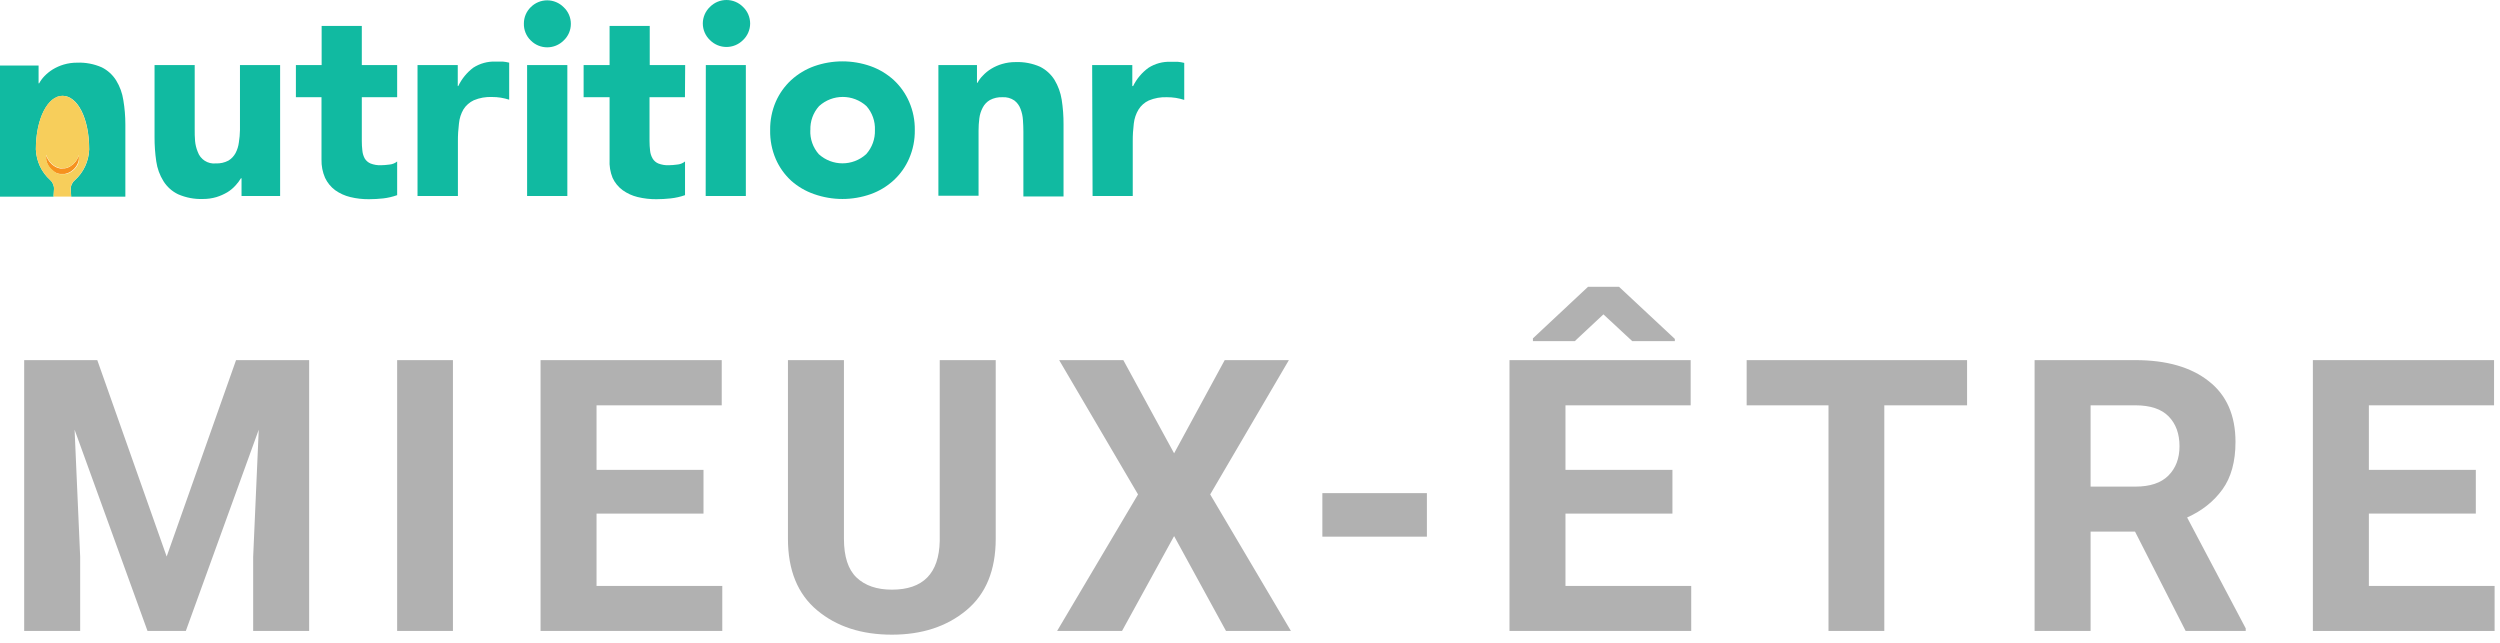
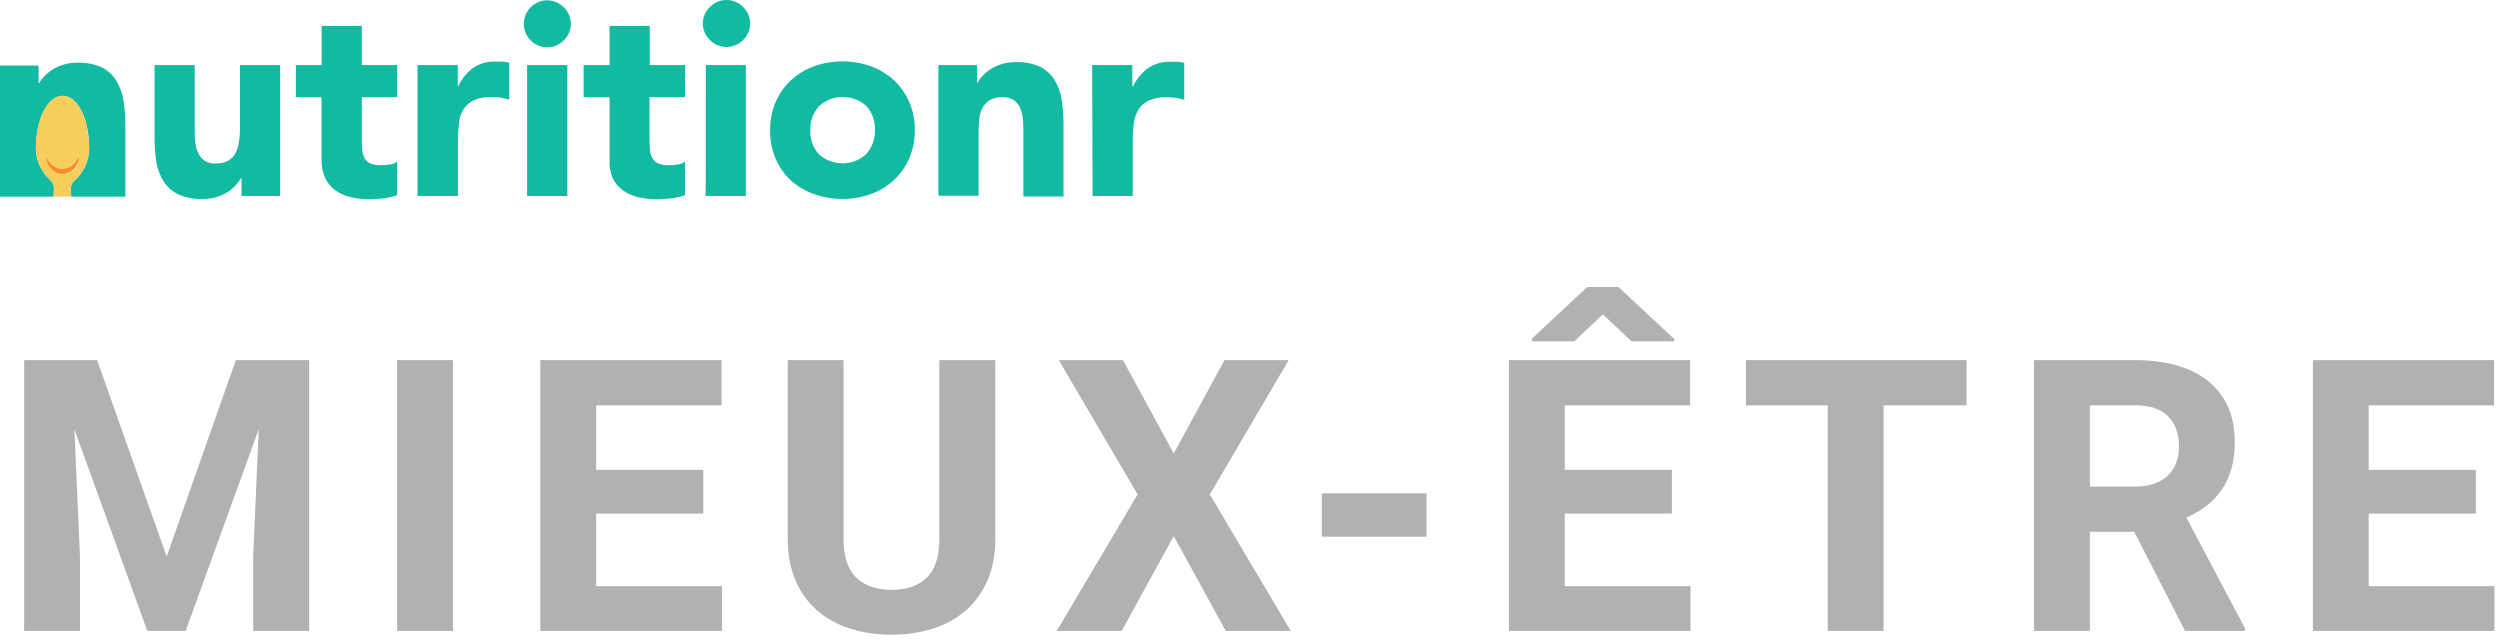
<svg xmlns="http://www.w3.org/2000/svg" width="210px" height="54px" viewBox="0 0 210 54" version="1.1">
  <g id="website-2.1" stroke="none" stroke-width="1" fill="none" fill-rule="evenodd">
    <g id="nutr-perf-vs-mieux" transform="translate(-145, -109)">
      <g id="logo-mieux-etre" transform="translate(145, 109)">
-         <text id="MIEUX-ÊTRE" font-family="Roboto-Bold, Roboto" font-size="32" font-weight="bold" letter-spacing="3" fill="#B1B1B1">
-           <tspan x="0" y="53">MIEUX-ÊTR</tspan>
-           <tspan x="192.25" y="53">E</tspan>
-         </text>
+         <path d="M8.156,30.25 L14,46.75 L19.812,30.25 L25.969,30.25 L25.969,53 L21.266,53 L21.266,46.781 L21.734,36.047 L15.594,53 L12.375,53 L6.25,36.062 L6.719,46.781 L6.719,53 L2.031,53 L2.031,30.25 L8.156,30.25 Z M38.047,53 L33.359,53 L33.359,30.25 L38.047,30.25 L38.047,53 Z M59.078,43.141 L50.078,43.141 L50.078,49.234 L60.641,49.234 L60.641,53 L45.391,53 L45.391,30.25 L60.609,30.25 L60.609,34.047 L50.078,34.047 L50.078,39.469 L59.078,39.469 L59.078,43.141 Z M83.609,30.25 L83.609,45.266 C83.609,46.578 83.391,47.737 82.953,48.742 C82.516,49.747 81.911,50.589 81.141,51.266 C80.37,51.943 79.451,52.453 78.383,52.797 C77.315,53.141 76.151,53.312 74.891,53.312 C73.62,53.312 72.451,53.141 71.383,52.797 C70.315,52.453 69.396,51.943 68.625,51.266 C67.854,50.589 67.253,49.747 66.82,48.742 C66.388,47.737 66.172,46.578 66.172,45.266 L66.172,30.25 L70.859,30.25 L70.859,45.266 C70.859,46.755 71.216,47.841 71.93,48.523 C72.643,49.206 73.63,49.547 74.891,49.547 C76.161,49.547 77.148,49.206 77.852,48.523 C78.555,47.841 78.906,46.755 78.906,45.266 L78.906,30.25 L83.609,30.25 Z M98.594,38.094 L102.859,30.25 L108.25,30.25 L101.625,41.531 L108.422,53 L102.969,53 L98.594,45.031 L94.219,53 L88.766,53 L95.562,41.531 L88.938,30.25 L94.328,30.25 L98.594,38.094 Z M119.828,45.078 L111.031,45.078 L111.031,41.438 L119.828,41.438 L119.828,45.078 Z M140.438,43.141 L131.438,43.141 L131.438,49.234 L142,49.234 L142,53 L126.75,53 L126.75,30.25 L141.969,30.25 L141.969,34.047 L131.438,34.047 L131.438,39.469 L140.438,39.469 L140.438,43.141 Z M140.641,28.484 L140.641,28.672 L137.047,28.672 L134.641,26.406 L132.234,28.672 L128.703,28.672 L128.703,28.422 L133.328,24.109 L135.953,24.109 L140.641,28.484 Z M165.188,34.047 L158.219,34.047 L158.219,53 L153.531,53 L153.531,34.047 L146.656,34.047 L146.656,30.25 L165.188,30.25 L165.188,34.047 Z M179.281,44.672 L175.547,44.672 L175.547,53 L170.859,53 L170.859,30.25 L179.312,30.25 C180.625,30.25 181.802,30.398 182.844,30.695 C183.885,30.992 184.766,31.43 185.484,32.008 C186.203,32.586 186.755,33.302 187.141,34.156 C187.526,35.01 187.719,36 187.719,37.125 C187.719,37.958 187.625,38.706 187.438,39.367 C187.25,40.029 186.979,40.617 186.625,41.133 C186.271,41.648 185.844,42.099 185.344,42.484 C184.844,42.87 184.281,43.203 183.656,43.484 L188.578,52.781 L188.578,53 L183.547,53 L179.281,44.672 Z M175.547,40.875 L179.328,40.875 C179.943,40.875 180.482,40.794 180.945,40.633 C181.409,40.471 181.794,40.242 182.102,39.945 C182.409,39.648 182.641,39.294 182.797,38.883 C182.953,38.471 183.031,38.01 183.031,37.5 C183.031,36.427 182.727,35.583 182.117,34.969 C181.508,34.354 180.573,34.047 179.312,34.047 L175.547,34.047 L175.547,40.875 Z M207.969,43.141 L198.969,43.141 L198.969,49.234 L209.531,49.234 L209.531,53 L194.281,53 L194.281,30.25 L209.5,30.25 L209.5,34.047 L198.969,34.047 L198.969,39.469 L207.969,39.469 L207.969,43.141 Z" id="MIEUX-ÊTRE" fill="#B1B1B1" />
        <g id="logo-vert">
          <path d="M10.53,10.449 L10.53,16.52 L5.982,16.52 L5.946,15.913 C5.932,15.614 6.059,15.326 6.289,15.136 C7.022,14.477 7.457,13.545 7.494,12.556 C7.494,9.89 6.494,8.051 5.259,8.051 C4.024,8.051 3.012,9.951 3.012,12.55 C3.051,13.537 3.485,14.466 4.217,15.124 C4.44,15.322 4.558,15.614 4.536,15.913 L4.5,16.52 L0,16.52 L0,5.507 L3.241,5.507 L3.241,7 L3.289,7 C3.409,6.778 3.559,6.574 3.735,6.393 C3.944,6.177 4.179,5.987 4.434,5.829 C4.723,5.655 5.032,5.518 5.355,5.422 C5.721,5.315 6.101,5.262 6.482,5.264 C7.193,5.236 7.902,5.371 8.554,5.659 C9.048,5.907 9.465,6.287 9.759,6.758 C10.069,7.263 10.274,7.827 10.361,8.415 C10.474,9.087 10.53,9.767 10.53,10.449 Z" id="Shape" fill="#11BAA1" fill-rule="nonzero" />
          <path d="M5.259,14.146 C5.315,14.15 5.372,14.15 5.428,14.146 C5.479,14.144 5.53,14.134 5.578,14.116 C5.683,14.085 5.784,14.042 5.88,13.989 C5.971,13.933 6.057,13.87 6.139,13.8 C6.212,13.732 6.28,13.659 6.343,13.582 C6.441,13.454 6.52,13.313 6.578,13.163 C6.597,13.12 6.611,13.075 6.62,13.029 L6.62,12.981 L6.62,13.029 C6.625,13.08 6.625,13.131 6.62,13.181 C6.629,13.262 6.629,13.343 6.62,13.424 C6.603,13.526 6.572,13.626 6.53,13.721 C6.429,13.962 6.267,14.171 6.06,14.329 C5.944,14.421 5.814,14.495 5.675,14.547 C5.6,14.572 5.523,14.592 5.446,14.608 L5.235,14.608 L5.139,14.608 L5.024,14.608 C4.955,14.601 4.887,14.589 4.819,14.571 C4.55,14.468 4.316,14.289 4.145,14.055 C4.07,13.955 4.009,13.845 3.964,13.727 C3.921,13.631 3.89,13.529 3.873,13.424 C3.868,13.345 3.868,13.266 3.873,13.187 C3.869,13.137 3.869,13.086 3.873,13.035 L3.873,12.987 C3.874,13.003 3.874,13.019 3.873,13.035 C3.873,13.066 3.873,13.12 3.922,13.175 C3.979,13.324 4.058,13.463 4.157,13.588 C4.22,13.665 4.288,13.738 4.361,13.806 C4.442,13.877 4.528,13.94 4.62,13.995 C4.715,14.051 4.816,14.094 4.922,14.122 C4.972,14.141 5.025,14.153 5.078,14.159 L5.247,14.159 L5.259,14.146 Z" id="Shape" fill="#F6921E" fill-rule="nonzero" />
          <path d="M7.488,12.55 C7.451,13.539 7.016,14.471 6.283,15.13 C6.053,15.32 5.926,15.608 5.94,15.907 L5.976,16.514 L4.494,16.514 L4.53,15.907 C4.551,15.611 4.436,15.322 4.217,15.124 C3.485,14.466 3.051,13.537 3.012,12.55 C3.012,9.951 4.012,8.045 5.241,8.045 C6.47,8.045 7.488,9.884 7.488,12.55 Z M6.627,13.406 C6.635,13.325 6.635,13.244 6.627,13.163 C6.631,13.112 6.631,13.062 6.627,13.011 L6.627,12.963 L6.627,13.011 C6.617,13.057 6.603,13.102 6.584,13.145 C6.526,13.295 6.447,13.436 6.349,13.564 C6.286,13.641 6.218,13.714 6.145,13.782 C6.063,13.852 5.977,13.915 5.886,13.97 C5.79,14.024 5.689,14.067 5.584,14.098 C5.536,14.116 5.485,14.126 5.434,14.128 C5.378,14.132 5.321,14.132 5.265,14.128 L5.09,14.128 C5.037,14.123 4.984,14.11 4.934,14.092 C4.828,14.063 4.727,14.02 4.633,13.964 C4.54,13.91 4.454,13.847 4.373,13.776 C4.301,13.708 4.232,13.635 4.169,13.557 C4.07,13.433 3.991,13.293 3.934,13.145 C3.934,13.09 3.898,13.035 3.886,13.005 C3.886,12.989 3.886,12.973 3.886,12.956 L3.886,13.005 C3.881,13.055 3.881,13.106 3.886,13.157 C3.88,13.236 3.88,13.315 3.886,13.394 C3.902,13.498 3.933,13.6 3.976,13.697 C4.077,13.938 4.239,14.147 4.446,14.304 C4.554,14.414 4.68,14.505 4.819,14.571 C4.89,14.595 4.963,14.614 5.036,14.626 L5.151,14.626 L5.277,14.626 L5.488,14.626 C5.565,14.61 5.642,14.59 5.717,14.565 C5.856,14.513 5.986,14.44 6.102,14.347 C6.309,14.19 6.471,13.98 6.572,13.74 C6.605,13.631 6.623,13.519 6.627,13.406 Z" id="Shape" fill="#F7CE5B" />
          <path d="M23.53,16.466 L20.289,16.466 L20.289,14.972 L20.241,14.972 C20.109,15.19 19.956,15.393 19.783,15.579 C19.583,15.802 19.352,15.994 19.096,16.15 C18.806,16.321 18.497,16.458 18.175,16.557 C17.809,16.664 17.429,16.717 17.048,16.715 C16.333,16.741 15.621,16.606 14.964,16.32 C14.456,16.077 14.028,15.694 13.729,15.215 C13.416,14.713 13.211,14.15 13.127,13.564 C13.027,12.88 12.978,12.19 12.982,11.499 L12.982,5.464 L16.355,5.464 L16.355,10.862 C16.355,11.178 16.355,11.505 16.386,11.845 C16.414,12.157 16.489,12.462 16.608,12.75 C16.828,13.391 17.457,13.796 18.127,13.727 C18.494,13.743 18.86,13.662 19.187,13.491 C19.441,13.337 19.649,13.117 19.789,12.853 C19.935,12.573 20.029,12.269 20.066,11.955 C20.121,11.615 20.151,11.272 20.157,10.929 L20.157,5.464 L23.53,5.464 L23.53,16.466 Z" id="Shape" fill="#11BAA1" fill-rule="nonzero" />
          <path d="M33.361,8.166 L30.392,8.166 L30.392,11.839 C30.391,12.115 30.407,12.391 30.44,12.665 C30.462,12.893 30.53,13.114 30.639,13.315 C30.753,13.502 30.924,13.649 31.127,13.734 C31.403,13.841 31.698,13.891 31.994,13.879 C32.23,13.875 32.465,13.857 32.699,13.825 C32.941,13.807 33.172,13.716 33.361,13.564 L33.361,16.393 C32.983,16.527 32.591,16.619 32.193,16.666 C31.793,16.71 31.39,16.732 30.988,16.733 C30.458,16.738 29.93,16.677 29.416,16.551 C28.961,16.441 28.532,16.245 28.151,15.974 C27.79,15.704 27.501,15.35 27.307,14.942 C27.095,14.456 26.993,13.93 27.006,13.4 L27.006,8.166 L24.855,8.166 L24.855,5.464 L27.018,5.464 L27.018,2.18 L30.392,2.18 L30.392,5.464 L33.361,5.464 L33.361,8.166 Z" id="Shape" fill="#11BAA1" fill-rule="nonzero" />
          <path d="M35.072,5.464 L38.452,5.464 L38.452,7.231 L38.494,7.231 C38.785,6.62 39.22,6.088 39.759,5.683 C40.316,5.326 40.967,5.148 41.627,5.173 C41.825,5.173 42.018,5.173 42.229,5.173 C42.412,5.188 42.593,5.219 42.771,5.264 L42.771,8.373 C42.538,8.299 42.301,8.243 42.06,8.203 C41.819,8.165 41.575,8.147 41.331,8.148 C40.808,8.125 40.285,8.218 39.801,8.421 C39.446,8.585 39.145,8.849 38.934,9.18 C38.722,9.542 38.593,9.946 38.554,10.364 C38.491,10.861 38.461,11.362 38.464,11.864 L38.464,16.466 L35.072,16.466 L35.072,5.464 Z" id="Shape" fill="#11BAA1" fill-rule="nonzero" />
          <path d="M44.006,1.973 C44.005,1.459 44.212,0.966 44.578,0.607 C44.946,0.236 45.444,0.028 45.964,0.028 C46.484,0.028 46.982,0.236 47.349,0.607 C47.735,0.967 47.954,1.474 47.952,2.004 C47.954,2.533 47.735,3.04 47.349,3.4 C46.585,4.168 45.348,4.168 44.584,3.4 C44.2,3.028 43.99,2.51 44.006,1.973 Z M44.277,5.464 L47.657,5.464 L47.657,16.466 L44.277,16.466 L44.277,5.464 Z" id="Shape" fill="#11BAA1" fill-rule="nonzero" />
          <path d="M57.536,8.166 L54.56,8.166 L54.56,11.839 C54.56,12.115 54.576,12.391 54.608,12.665 C54.632,12.894 54.704,13.116 54.819,13.315 C54.93,13.503 55.1,13.651 55.301,13.734 C55.577,13.841 55.873,13.891 56.169,13.879 C56.404,13.875 56.64,13.857 56.873,13.825 C57.118,13.808 57.351,13.717 57.542,13.564 L57.542,16.393 C57.152,16.53 56.748,16.621 56.337,16.666 C55.937,16.71 55.535,16.732 55.133,16.733 C54.603,16.737 54.075,16.676 53.56,16.551 C53.108,16.442 52.68,16.246 52.301,15.974 C51.938,15.707 51.648,15.352 51.458,14.942 C51.26,14.455 51.174,13.93 51.205,13.406 L51.205,8.166 L49.024,8.166 L49.024,5.464 L51.205,5.464 L51.205,2.18 L54.578,2.18 L54.578,5.464 L57.554,5.464 L57.536,8.166 Z" id="Shape" fill="#11BAA1" fill-rule="nonzero" />
          <path d="M59.036,1.973 C59.037,1.444 59.255,0.939 59.639,0.577 C60.405,-0.192 61.643,-0.192 62.41,0.577 C62.793,0.939 63.011,1.444 63.012,1.973 C63.011,2.503 62.793,3.008 62.41,3.37 C61.643,4.138 60.405,4.138 59.639,3.37 C59.255,3.008 59.037,2.503 59.036,1.973 Z M59.289,5.464 L62.651,5.464 L62.651,16.466 L59.277,16.466 L59.289,5.464 Z" id="Shape" fill="#11BAA1" fill-rule="nonzero" />
          <path d="M64.693,10.929 C64.681,10.111 64.841,9.3 65.163,8.549 C65.466,7.858 65.907,7.238 66.458,6.727 C67.02,6.215 67.677,5.818 68.392,5.561 C69.928,5.019 71.602,5.019 73.139,5.561 C73.855,5.817 74.514,6.213 75.078,6.727 C75.628,7.238 76.067,7.858 76.367,8.549 C76.694,9.298 76.856,10.11 76.843,10.929 C76.856,11.749 76.694,12.563 76.367,13.315 C76.069,14.006 75.63,14.626 75.078,15.136 C74.516,15.654 73.857,16.053 73.139,16.308 C71.602,16.85 69.928,16.85 68.392,16.308 C67.679,16.064 67.022,15.68 66.458,15.179 C65.905,14.669 65.464,14.049 65.163,13.357 C64.835,12.591 64.675,11.763 64.693,10.929 Z M68.066,10.929 C68.033,11.67 68.288,12.396 68.777,12.95 C69.909,13.977 71.627,13.977 72.759,12.95 C73.254,12.398 73.518,11.673 73.494,10.929 C73.525,10.189 73.27,9.467 72.783,8.913 C71.651,7.886 69.933,7.886 68.801,8.913 C68.306,9.463 68.044,10.186 68.072,10.929 L68.066,10.929 Z" id="Shape" fill="#11BAA1" fill-rule="nonzero" />
          <path d="M78.825,5.464 L82.066,5.464 L82.066,6.958 L82.108,6.958 C82.227,6.733 82.379,6.528 82.56,6.351 C82.766,6.129 83.001,5.937 83.259,5.78 C83.547,5.604 83.857,5.467 84.181,5.373 C84.545,5.266 84.922,5.213 85.301,5.215 C86.013,5.187 86.721,5.322 87.373,5.61 C87.866,5.86 88.283,6.239 88.578,6.709 C88.883,7.217 89.088,7.78 89.181,8.366 C89.288,9.049 89.34,9.74 89.337,10.431 L89.337,16.502 L85.964,16.502 L85.964,11.068 C85.964,10.752 85.952,10.425 85.928,10.085 C85.909,9.762 85.84,9.445 85.723,9.144 C85.621,8.864 85.441,8.619 85.205,8.439 C84.911,8.239 84.559,8.143 84.205,8.166 C83.839,8.15 83.475,8.231 83.151,8.403 C82.894,8.553 82.685,8.775 82.548,9.04 C82.401,9.318 82.305,9.621 82.265,9.933 C82.221,10.279 82.199,10.628 82.199,10.977 L82.199,16.441 L78.825,16.441 L78.825,5.464 Z" id="Shape" fill="#11BAA1" fill-rule="nonzero" />
          <path d="M91.741,5.464 L95.114,5.464 L95.114,7.231 L95.181,7.231 C95.478,6.623 95.919,6.098 96.464,5.701 C97.02,5.343 97.672,5.165 98.331,5.191 L98.934,5.191 C99.116,5.208 99.298,5.238 99.476,5.282 L99.476,8.391 C99.243,8.318 99.005,8.261 98.765,8.221 C98.522,8.184 98.276,8.165 98.03,8.166 C97.506,8.144 96.984,8.237 96.5,8.439 C96.145,8.602 95.846,8.866 95.639,9.198 C95.423,9.553 95.288,9.951 95.241,10.364 C95.178,10.861 95.148,11.362 95.151,11.864 L95.151,16.466 L91.777,16.466 L91.741,5.464 Z" id="Shape" fill="#11BAA1" fill-rule="nonzero" />
        </g>
      </g>
    </g>
  </g>
</svg>
